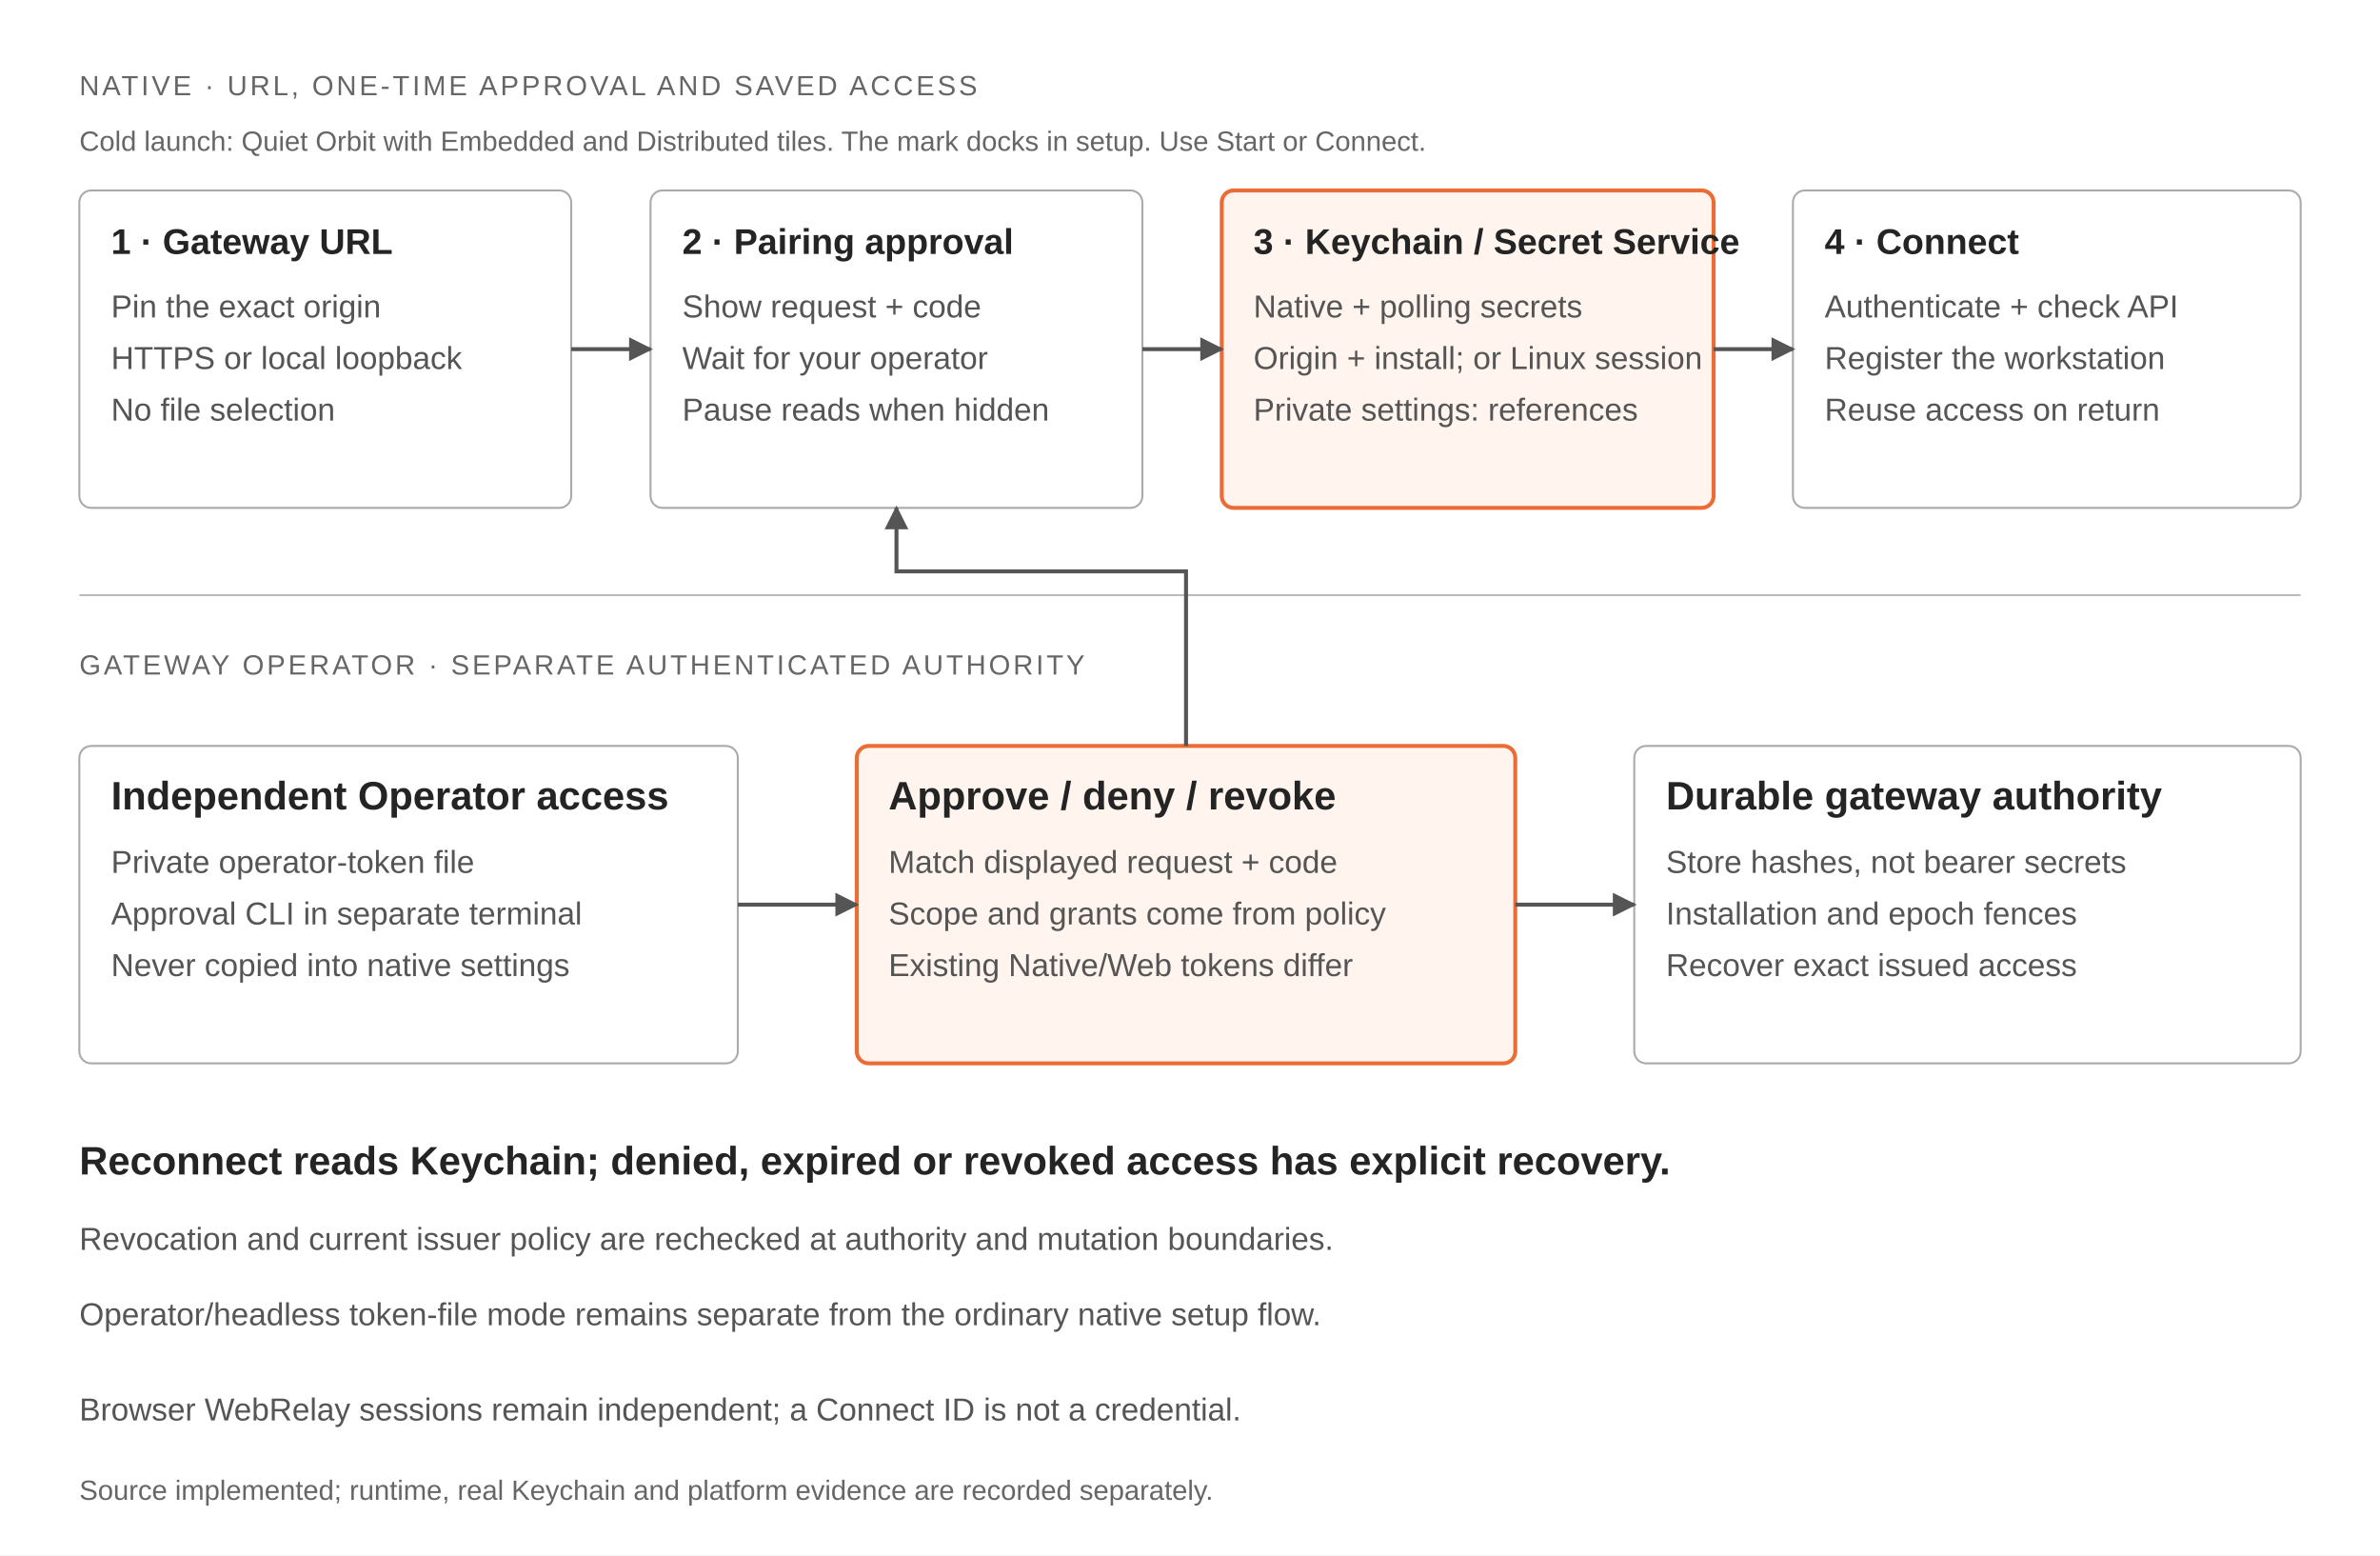
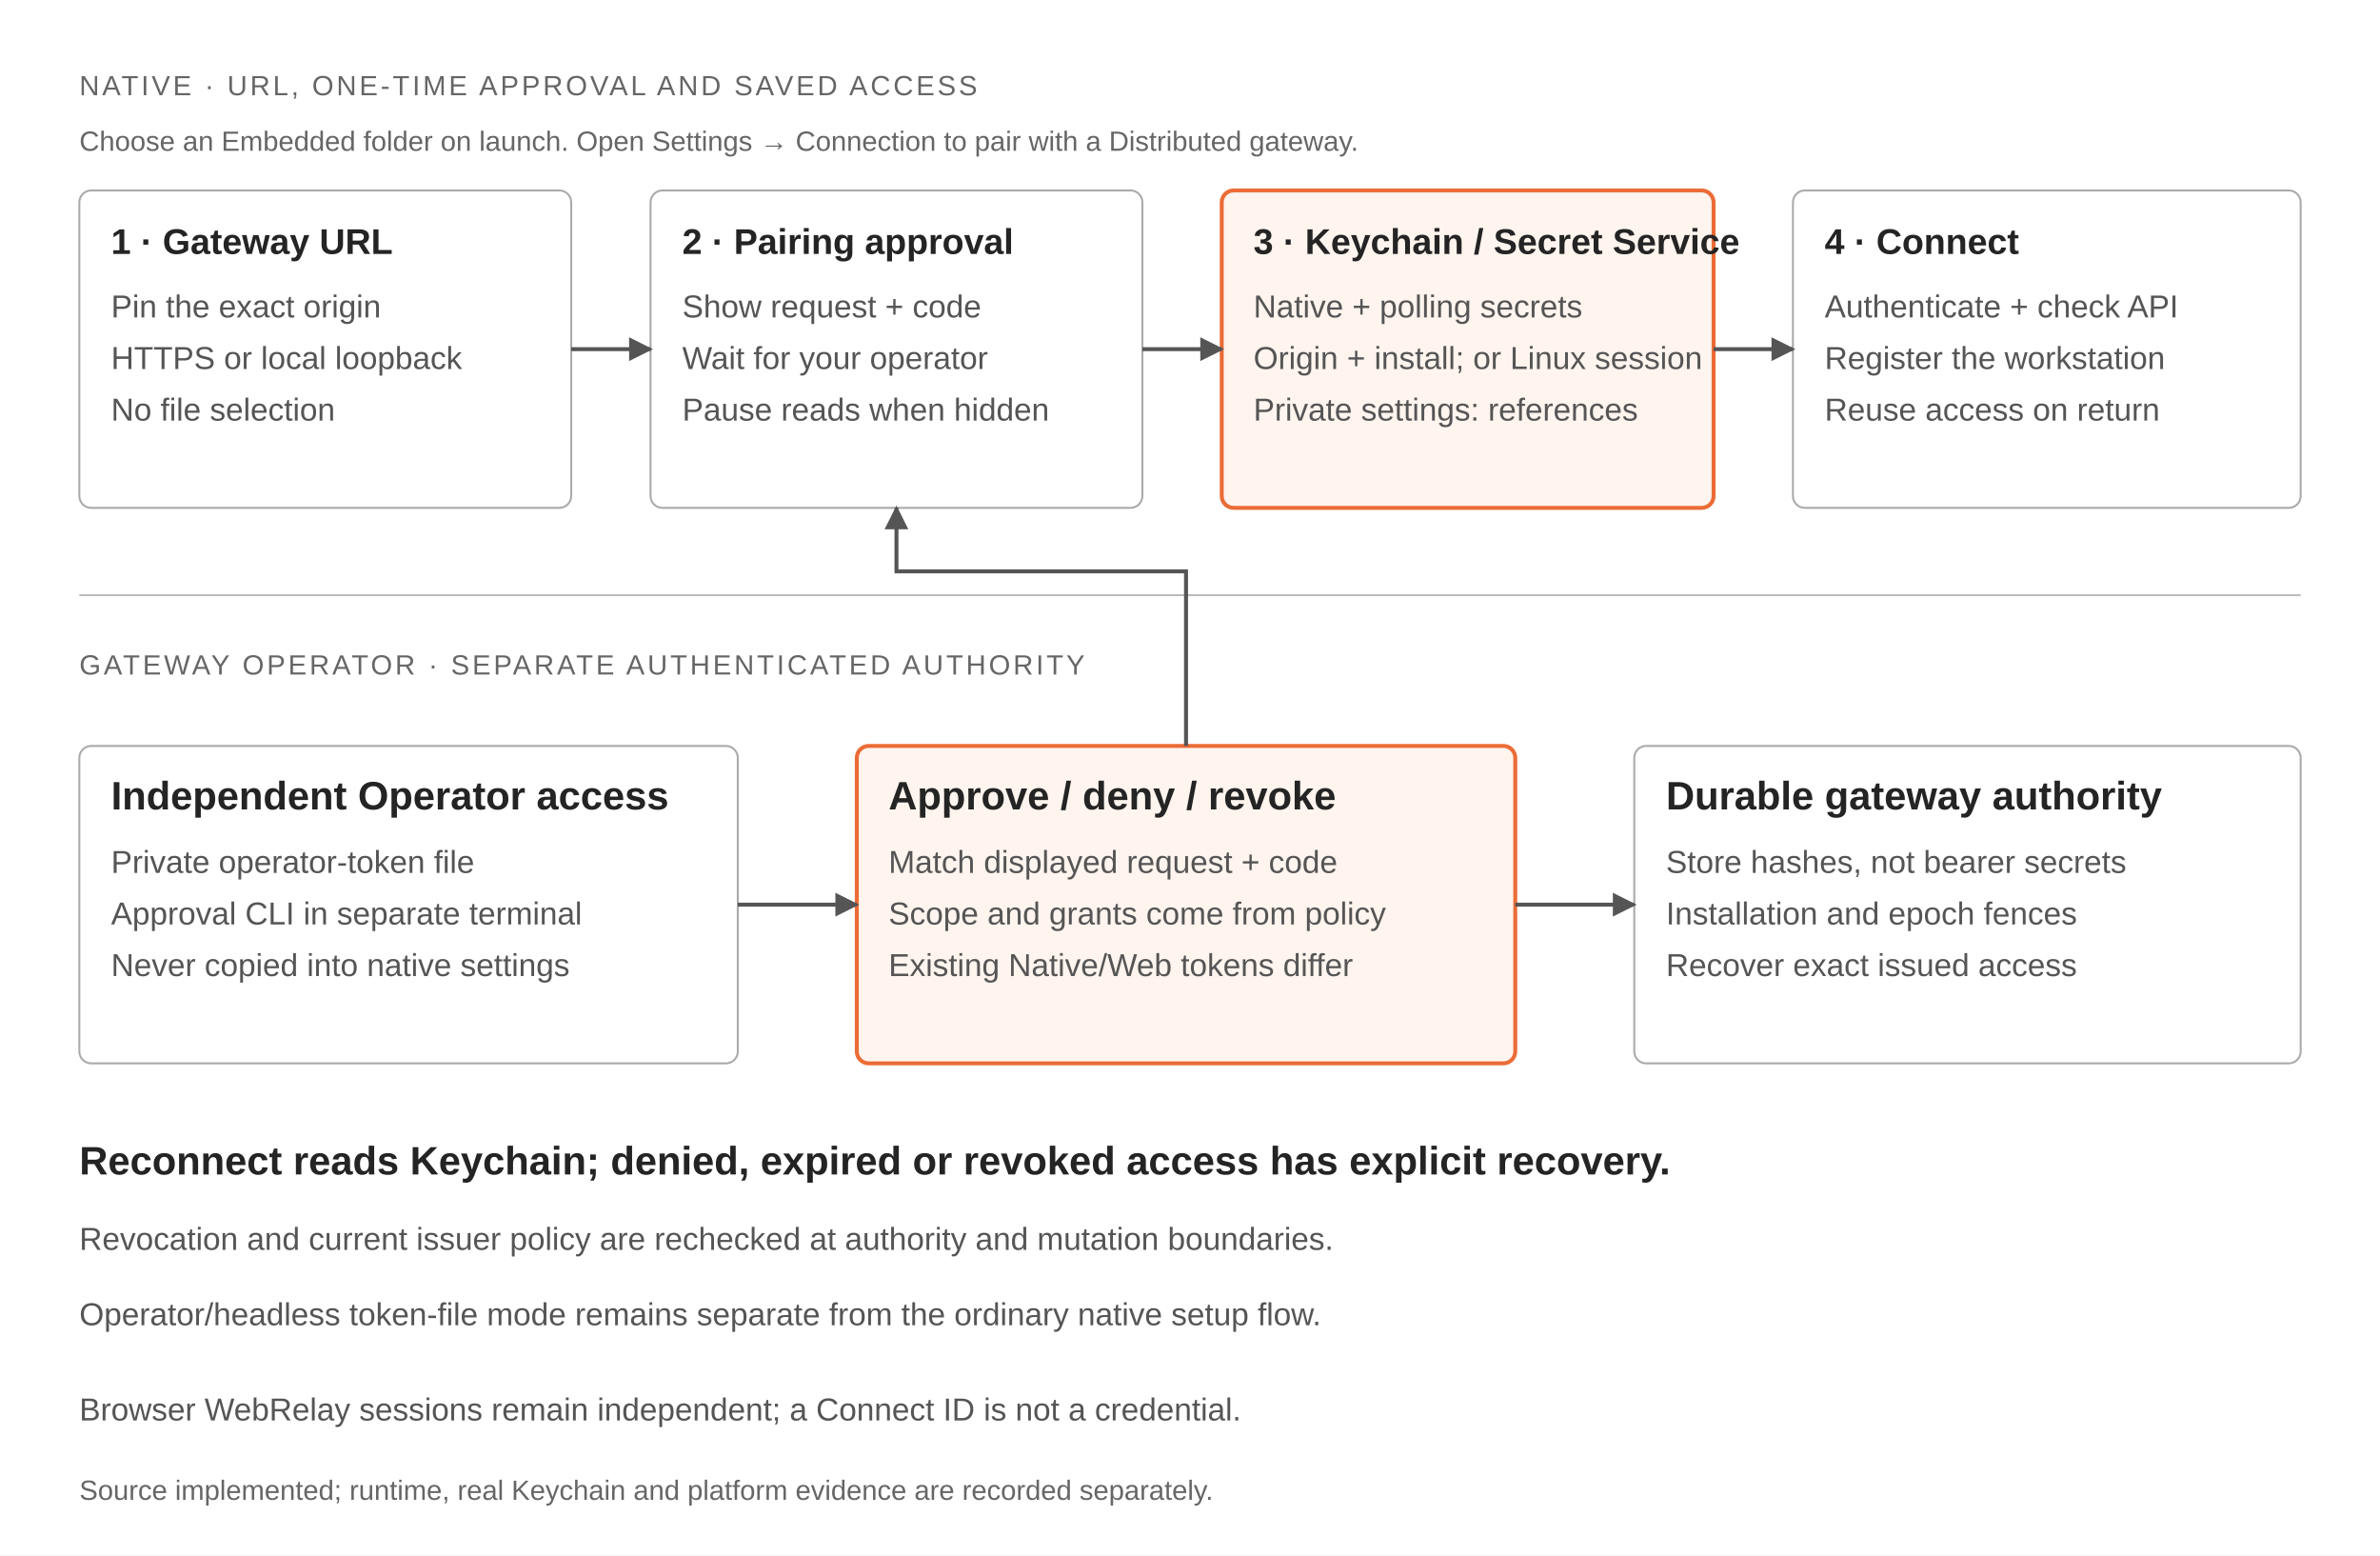
<svg xmlns="http://www.w3.org/2000/svg" viewBox="0 0 1200 784" role="img" aria-labelledby="native-connections-title native-connections-desc">
  <style>text{font-family:Geist,Arial,sans-serif;fill:#242424}.zone{font-size:14px;letter-spacing:1.4px;fill:#666}.label{font-size:20px;font-weight:600}.note{font-size:16px;fill:#555}.small{font-size:14px;fill:#666}.node{fill:#fff;stroke:#aaa;stroke-width:1}.focus{fill:#fff4ee;stroke:#eb6c36;stroke-width:2}.wire{fill:none;stroke:#555;stroke-width:2;marker-end:url(#arrow)}.lane{fill:#fafafa;stroke:#ddd;stroke-width:1}</style>
  <defs>
    <marker id="arrow" viewBox="0 0 10 10" refX="9" refY="5" markerWidth="6" markerHeight="6" orient="auto">
      <path d="M 0 0 L 10 5 L 0 10 z" fill="#555" />
    </marker>
  </defs>
  <rect width="1200" height="784" fill="#fff" />
  <text x="40" y="48" class="zone">NATIVE · URL, ONE-TIME APPROVAL AND SAVED ACCESS</text>
-   <text x="40" y="76" class="small">Cold launch: Quiet Orbit with Embedded and Distributed tiles. The mark docks in setup. Use Start or Connect.</text>
+   <text x="40" y="76" class="small">Choose an Embedded folder on launch. Open Settings → Connection to pair with a Distributed gateway.</text>
  <g data-card="true">
    <rect x="40" y="96" width="248" height="160" rx="6" class="node" />
    <text x="56" y="128" class="label" style="font-size:18px">1 · Gateway URL</text>
    <text x="56" y="160" class="note">Pin the exact origin</text>
    <text x="56" y="186" class="note">HTTPS or local loopback</text>
    <text x="56" y="212" class="note">No file selection</text>
  </g>
  <g data-card="true">
    <rect x="328" y="96" width="248" height="160" rx="6" class="node" />
    <text x="344" y="128" class="label" style="font-size:18px">2 · Pairing approval</text>
    <text x="344" y="160" class="note">Show request + code</text>
    <text x="344" y="186" class="note">Wait for your operator</text>
    <text x="344" y="212" class="note">Pause reads when hidden</text>
  </g>
  <g data-card="true">
    <rect x="616" y="96" width="248" height="160" rx="6" class="focus" />
    <text x="632" y="128" class="label" style="font-size:18px">3 · Keychain / Secret Service</text>
    <text x="632" y="160" class="note">Native + polling secrets</text>
    <text x="632" y="186" class="note">Origin + install; or Linux session</text>
    <text x="632" y="212" class="note">Private settings: references</text>
  </g>
  <g data-card="true">
    <rect x="904" y="96" width="256" height="160" rx="6" class="node" />
    <text x="920" y="128" class="label" style="font-size:18px">4 · Connect</text>
    <text x="920" y="160" class="note">Authenticate + check API</text>
    <text x="920" y="186" class="note">Register the workstation</text>
    <text x="920" y="212" class="note">Reuse access on return</text>
  </g>
  <path d="M 288 176 H 328" class="wire" />
  <path d="M 576 176 H 616" class="wire" />
  <path d="M 864 176 H 904" class="wire" />
  <path d="M 40 300 H 1160" stroke="#bbb" />
  <text x="40" y="340" class="zone">GATEWAY OPERATOR · SEPARATE AUTHENTICATED AUTHORITY</text>
  <g data-card="true">
    <rect x="40" y="376" width="332" height="160" rx="6" class="node" />
    <text x="56" y="408" class="label">Independent Operator access</text>
    <text x="56" y="440" class="note">Private operator-token file</text>
    <text x="56" y="466" class="note">Approval CLI in separate terminal</text>
    <text x="56" y="492" class="note">Never copied into native settings</text>
  </g>
  <g data-card="true">
    <rect x="432" y="376" width="332" height="160" rx="6" class="focus" />
    <text x="448" y="408" class="label">Approve / deny / revoke</text>
    <text x="448" y="440" class="note">Match displayed request + code</text>
    <text x="448" y="466" class="note">Scope and grants come from policy</text>
    <text x="448" y="492" class="note">Existing Native/Web tokens differ</text>
  </g>
  <g data-card="true">
    <rect x="824" y="376" width="336" height="160" rx="6" class="node" />
    <text x="840" y="408" class="label">Durable gateway authority</text>
    <text x="840" y="440" class="note">Store hashes, not bearer secrets</text>
    <text x="840" y="466" class="note">Installation and epoch fences</text>
    <text x="840" y="492" class="note">Recover exact issued access</text>
  </g>
  <path d="M 372 456 H 432" class="wire" />
  <path d="M 764 456 H 824" class="wire" />
  <path d="M 598 376 V 288 H 452 V 256" class="wire" />
  <text x="40" y="592" class="label">Reconnect reads Keychain; denied, expired or revoked access has explicit recovery.</text>
  <text x="40" y="630" class="note">Revocation and current issuer policy are rechecked at authority and mutation boundaries.</text>
  <text x="40" y="668" class="note">Operator/headless token-file mode remains separate from the ordinary native setup flow.</text>
  <text x="40" y="716" class="note">Browser WebRelay sessions remain independent; a Connect ID is not a credential.</text>
  <text x="40" y="756" class="small">Source implemented; runtime, real Keychain and platform evidence are recorded separately.</text>
</svg>
